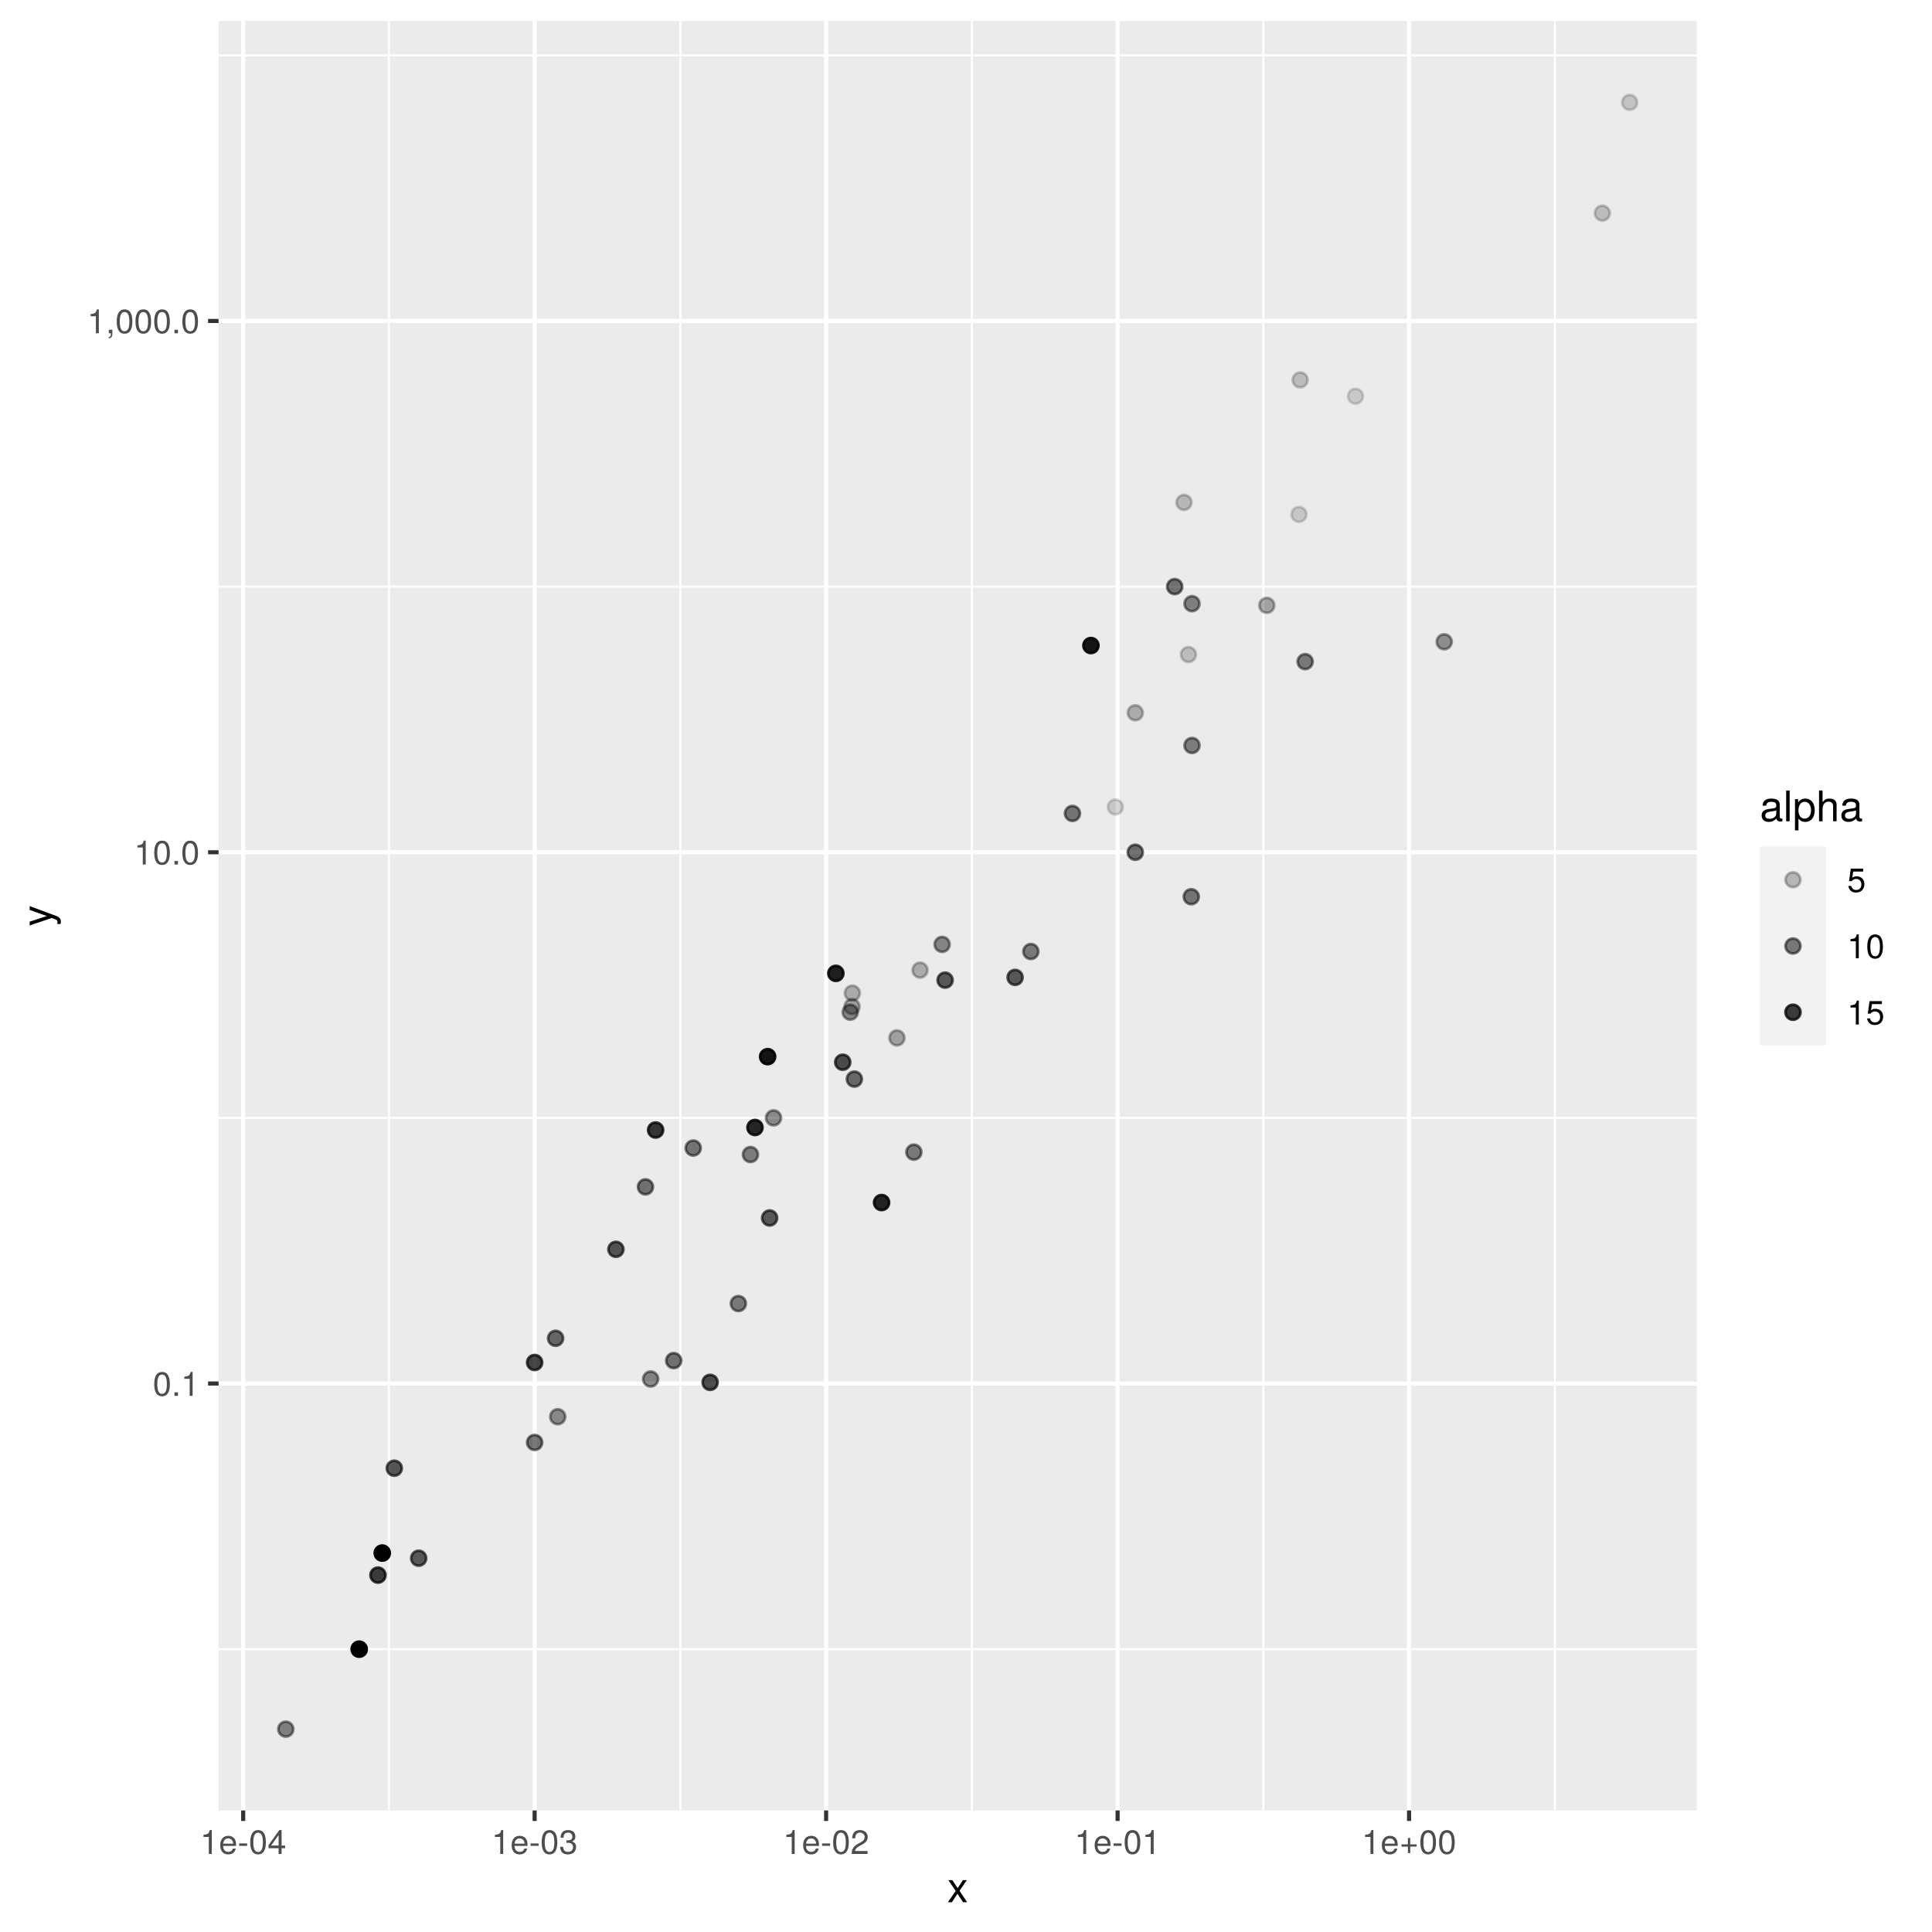
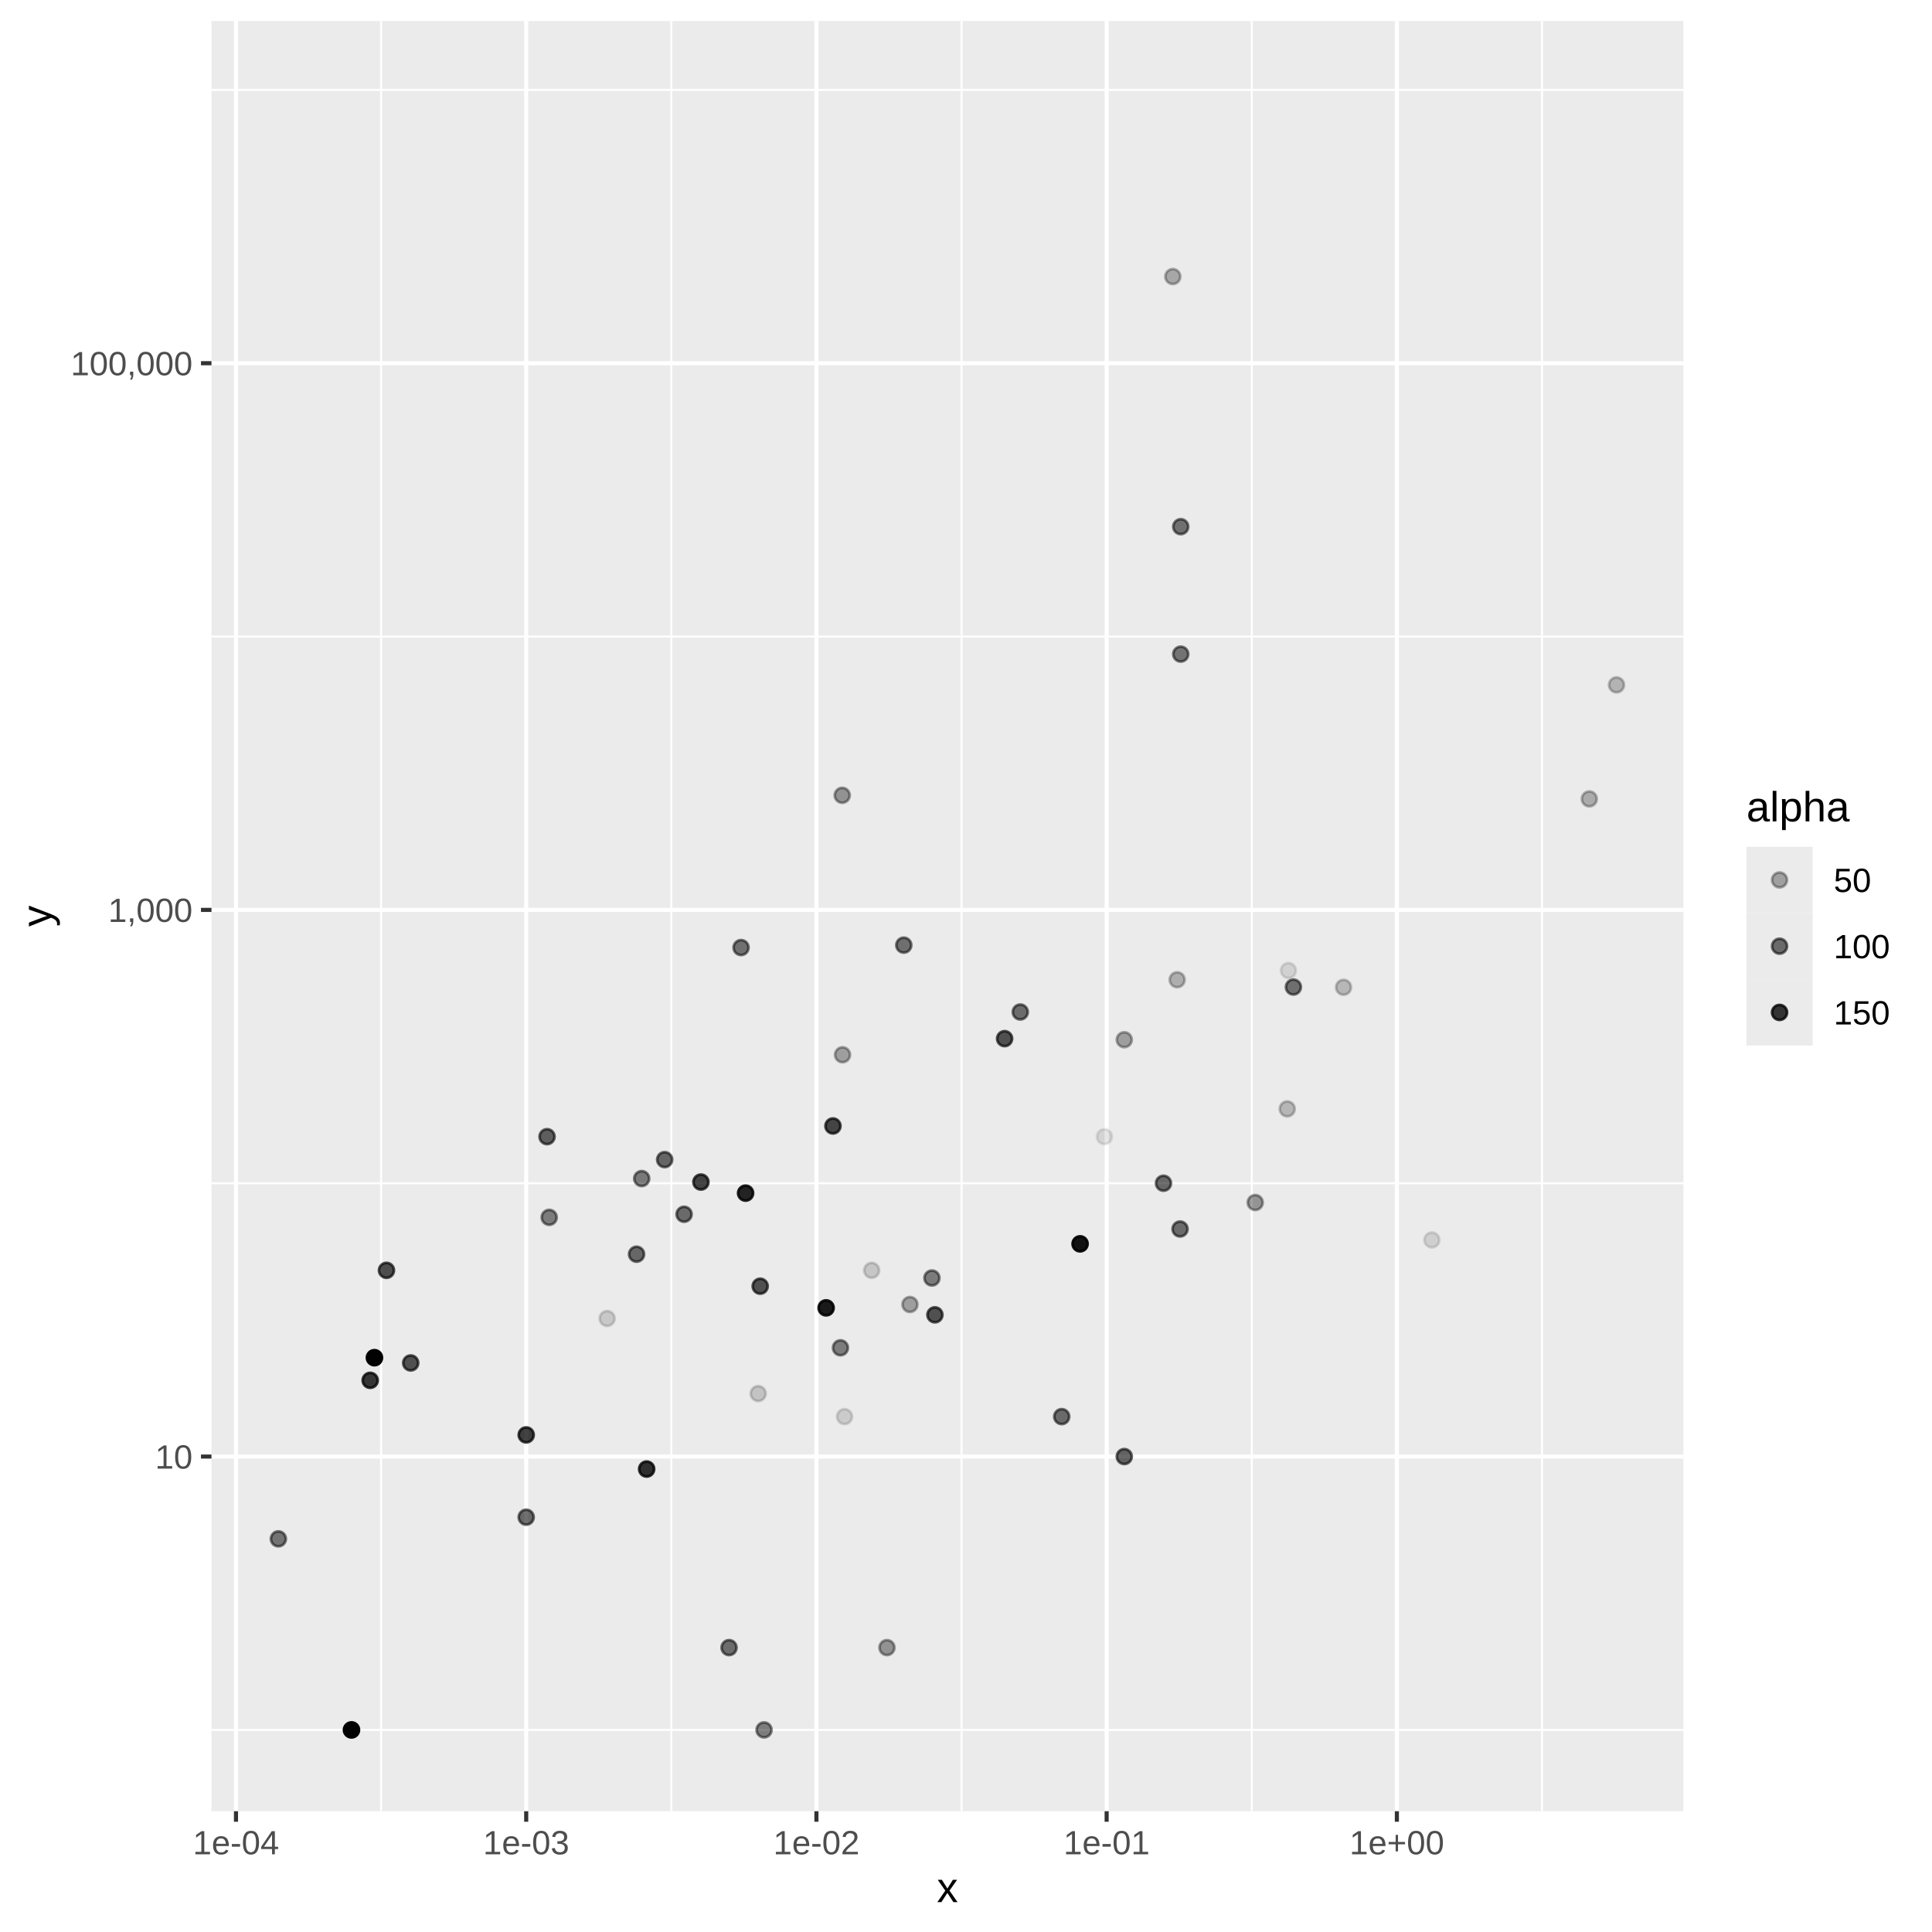
<svg xmlns="http://www.w3.org/2000/svg" class="svglite" width="504.00pt" height="504.00pt" viewBox="0 0 504.00 504.00">
  <defs>
    <style type="text/css">
    .svglite line, .svglite polyline, .svglite polygon, .svglite path, .svglite rect, .svglite circle {
      fill: none;
      stroke: #000000;
      stroke-linecap: round;
      stroke-linejoin: round;
      stroke-miterlimit: 10.00;
    }
    .svglite text {
      white-space: pre;
    }
  </style>
  </defs>
  <rect width="100%" height="100%" style="stroke: none; fill: #FFFFFF;" />
  <defs>
    <clipPath id="cpMC4wMHw1MDQuMDB8MC4wMHw1MDQuMDA=">
      <rect x="0.00" y="0.00" width="504.00" height="504.00" />
    </clipPath>
  </defs>
  <g clip-path="url(#cpMC4wMHw1MDQuMDB8MC4wMHw1MDQuMDA=)">
    <rect x="0.00" y="0.00" width="504.00" height="504.00" style="stroke-width: 1.07; stroke: #FFFFFF; fill: #FFFFFF;" />
  </g>
  <defs>
-     <clipPath id="cpNTcuMDJ8NDQyLjY1fDUuNDh8NDcyLjI5">
-       <rect x="57.02" y="5.48" width="385.63" height="466.82" />
+     <clipPath id="cpNTUuMTd8NDM5LjE2fDUuNDh8NDcyLjUw">
+       <rect x="55.17" y="5.48" width="383.99" height="467.02" />
    </clipPath>
  </defs>
-   <g clip-path="url(#cpNTcuMDJ8NDQyLjY1fDUuNDh8NDcyLjI5)">
-     <rect x="57.02" y="5.48" width="385.63" height="466.82" style="stroke-width: 1.07; stroke: none; fill: #EBEBEB;" />
-     <polyline points="57.02,430.22 442.65,430.22 " style="stroke-width: 0.53; stroke: #FFFFFF; stroke-linecap: butt;" />
-     <polyline points="57.02,291.62 442.65,291.62 " style="stroke-width: 0.53; stroke: #FFFFFF; stroke-linecap: butt;" />
-     <polyline points="57.02,153.03 442.65,153.03 " style="stroke-width: 0.53; stroke: #FFFFFF; stroke-linecap: butt;" />
-     <polyline points="57.02,14.44 442.65,14.44 " style="stroke-width: 0.53; stroke: #FFFFFF; stroke-linecap: butt;" />
-     <polyline points="101.46,472.29 101.46,5.48 " style="stroke-width: 0.53; stroke: #FFFFFF; stroke-linecap: butt;" />
-     <polyline points="177.49,472.29 177.49,5.48 " style="stroke-width: 0.53; stroke: #FFFFFF; stroke-linecap: butt;" />
-     <polyline points="253.53,472.29 253.53,5.48 " style="stroke-width: 0.53; stroke: #FFFFFF; stroke-linecap: butt;" />
-     <polyline points="329.56,472.29 329.56,5.48 " style="stroke-width: 0.53; stroke: #FFFFFF; stroke-linecap: butt;" />
-     <polyline points="405.60,472.29 405.60,5.48 " style="stroke-width: 0.53; stroke: #FFFFFF; stroke-linecap: butt;" />
-     <polyline points="57.02,360.92 442.65,360.92 " style="stroke-width: 1.07; stroke: #FFFFFF; stroke-linecap: butt;" />
-     <polyline points="57.02,222.33 442.65,222.33 " style="stroke-width: 1.07; stroke: #FFFFFF; stroke-linecap: butt;" />
-     <polyline points="57.02,83.73 442.65,83.73 " style="stroke-width: 1.07; stroke: #FFFFFF; stroke-linecap: butt;" />
-     <polyline points="63.44,472.29 63.44,5.48 " style="stroke-width: 1.07; stroke: #FFFFFF; stroke-linecap: butt;" />
-     <polyline points="139.47,472.29 139.47,5.48 " style="stroke-width: 1.07; stroke: #FFFFFF; stroke-linecap: butt;" />
-     <polyline points="215.51,472.29 215.51,5.48 " style="stroke-width: 1.07; stroke: #FFFFFF; stroke-linecap: butt;" />
-     <polyline points="291.55,472.29 291.55,5.48 " style="stroke-width: 1.07; stroke: #FFFFFF; stroke-linecap: butt;" />
-     <polyline points="367.58,472.29 367.58,5.48 " style="stroke-width: 1.07; stroke: #FFFFFF; stroke-linecap: butt;" />
-     <circle cx="229.98" cy="313.71" r="1.95" style="stroke-width: 0.71; stroke: #000000; stroke-opacity: 0.85; fill: #000000; fill-opacity: 0.85;" />
-     <circle cx="98.60" cy="410.90" r="1.95" style="stroke-width: 0.71; stroke: #000000; stroke-opacity: 0.75; fill: #000000; fill-opacity: 0.75;" />
-     <circle cx="339.17" cy="99.11" r="1.95" style="stroke-width: 0.71; stroke: #000000; stroke-opacity: 0.20; fill: #000000; fill-opacity: 0.20;" />
-     <circle cx="279.77" cy="212.20" r="1.95" style="stroke-width: 0.71; stroke: #000000; stroke-opacity: 0.51; fill: #000000; fill-opacity: 0.51;" />
-     <circle cx="290.95" cy="210.53" r="1.95" style="stroke-width: 0.71; stroke: #000000; stroke-opacity: 0.16; fill: #000000; fill-opacity: 0.16;" />
-     <circle cx="296.16" cy="185.94" r="1.95" style="stroke-width: 0.71; stroke: #000000; stroke-opacity: 0.27; fill: #000000; fill-opacity: 0.27;" />
-     <circle cx="195.77" cy="301.18" r="1.95" style="stroke-width: 0.71; stroke: #000000; stroke-opacity: 0.47; fill: #000000; fill-opacity: 0.47;" />
-     <circle cx="200.77" cy="317.73" r="1.95" style="stroke-width: 0.71; stroke: #000000; stroke-opacity: 0.63; fill: #000000; fill-opacity: 0.63;" />
-     <circle cx="139.47" cy="376.29" r="1.95" style="stroke-width: 0.71; stroke: #000000; stroke-opacity: 0.52; fill: #000000; fill-opacity: 0.52;" />
-     <circle cx="201.79" cy="291.62" r="1.95" style="stroke-width: 0.71; stroke: #000000; stroke-opacity: 0.42; fill: #000000; fill-opacity: 0.42;" />
-     <circle cx="74.55" cy="451.08" r="1.95" style="stroke-width: 0.71; stroke: #000000; stroke-opacity: 0.46; fill: #000000; fill-opacity: 0.46;" />
-     <circle cx="218.05" cy="253.92" r="1.95" style="stroke-width: 0.71; stroke: #000000; stroke-opacity: 0.87; fill: #000000; fill-opacity: 0.87;" />
-     <circle cx="222.35" cy="259.07" r="1.95" style="stroke-width: 0.71; stroke: #000000; stroke-opacity: 0.27; fill: #000000; fill-opacity: 0.27;" />
-     <circle cx="200.25" cy="275.65" r="1.95" style="stroke-width: 0.71; stroke: #000000; stroke-opacity: 0.91; fill: #000000; fill-opacity: 0.91;" />
-     <circle cx="418.00" cy="55.60" r="1.95" style="stroke-width: 0.71; stroke: #000000; stroke-opacity: 0.20; fill: #000000; fill-opacity: 0.20;" />
-     <circle cx="99.72" cy="405.15" r="1.95" style="stroke-width: 0.71; stroke: #000000; stroke-opacity: 0.99; fill: #000000; fill-opacity: 0.99;" />
-     <circle cx="353.61" cy="103.36" r="1.95" style="stroke-width: 0.71; stroke: #000000; stroke-opacity: 0.15; fill: #000000; fill-opacity: 0.15;" />
-     <circle cx="338.86" cy="134.19" r="1.95" style="stroke-width: 0.71; stroke: #000000; stroke-opacity: 0.16; fill: #000000; fill-opacity: 0.16;" />
-     <circle cx="180.84" cy="299.49" r="1.95" style="stroke-width: 0.71; stroke: #000000; stroke-opacity: 0.51; fill: #000000; fill-opacity: 0.51;" />
-     <circle cx="296.16" cy="222.33" r="1.95" style="stroke-width: 0.71; stroke: #000000; stroke-opacity: 0.55; fill: #000000; fill-opacity: 0.55;" />
-     <circle cx="246.55" cy="255.69" r="1.95" style="stroke-width: 0.71; stroke: #000000; stroke-opacity: 0.63; fill: #000000; fill-opacity: 0.63;" />
-     <circle cx="192.62" cy="340.06" r="1.95" style="stroke-width: 0.71; stroke: #000000; stroke-opacity: 0.49; fill: #000000; fill-opacity: 0.49;" />
-     <circle cx="330.47" cy="157.92" r="1.95" style="stroke-width: 0.71; stroke: #000000; stroke-opacity: 0.31; fill: #000000; fill-opacity: 0.31;" />
-     <circle cx="222.27" cy="262.58" r="1.95" style="stroke-width: 0.71; stroke: #000000; stroke-opacity: 0.32; fill: #000000; fill-opacity: 0.32;" />
-     <circle cx="376.75" cy="167.42" r="1.95" style="stroke-width: 0.71; stroke: #000000; stroke-opacity: 0.40; fill: #000000; fill-opacity: 0.40;" />
-     <circle cx="425.13" cy="26.70" r="1.95" style="stroke-width: 0.71; stroke: #000000; stroke-opacity: 0.17; fill: #000000; fill-opacity: 0.17;" />
-     <circle cx="310.77" cy="233.93" r="1.95" style="stroke-width: 0.71; stroke: #000000; stroke-opacity: 0.51; fill: #000000; fill-opacity: 0.51;" />
-     <circle cx="139.47" cy="355.43" r="1.95" style="stroke-width: 0.71; stroke: #000000; stroke-opacity: 0.72; fill: #000000; fill-opacity: 0.72;" />
-     <circle cx="109.22" cy="406.49" r="1.95" style="stroke-width: 0.71; stroke: #000000; stroke-opacity: 0.63; fill: #000000; fill-opacity: 0.63;" />
-     <circle cx="93.70" cy="430.22" r="1.95" style="stroke-width: 0.71; fill: #000000;" />
-     <circle cx="222.88" cy="281.50" r="1.95" style="stroke-width: 0.71; stroke: #000000; stroke-opacity: 0.56; fill: #000000; fill-opacity: 0.56;" />
-     <circle cx="221.80" cy="264.05" r="1.95" style="stroke-width: 0.71; stroke: #000000; stroke-opacity: 0.42; fill: #000000; fill-opacity: 0.42;" />
-     <circle cx="310.03" cy="170.75" r="1.95" style="stroke-width: 0.71; stroke: #000000; stroke-opacity: 0.20; fill: #000000; fill-opacity: 0.20;" />
-     <circle cx="340.47" cy="172.60" r="1.95" style="stroke-width: 0.71; stroke: #000000; stroke-opacity: 0.49; fill: #000000; fill-opacity: 0.49;" />
-     <circle cx="306.44" cy="153.03" r="1.95" style="stroke-width: 0.71; stroke: #000000; stroke-opacity: 0.53; fill: #000000; fill-opacity: 0.53;" />
-     <circle cx="310.96" cy="194.47" r="1.95" style="stroke-width: 0.71; stroke: #000000; stroke-opacity: 0.47; fill: #000000; fill-opacity: 0.47;" />
-     <circle cx="168.38" cy="309.62" r="1.95" style="stroke-width: 0.71; stroke: #000000; stroke-opacity: 0.52; fill: #000000; fill-opacity: 0.52;" />
-     <circle cx="219.84" cy="277.10" r="1.95" style="stroke-width: 0.71; stroke: #000000; stroke-opacity: 0.69; fill: #000000; fill-opacity: 0.69;" />
-     <circle cx="284.59" cy="168.40" r="1.95" style="stroke-width: 0.71; stroke: #000000; stroke-opacity: 0.91; fill: #000000; fill-opacity: 0.91;" />
-     <circle cx="240.01" cy="253.07" r="1.95" style="stroke-width: 0.71; stroke: #000000; stroke-opacity: 0.27; fill: #000000; fill-opacity: 0.27;" />
-     <circle cx="160.67" cy="325.91" r="1.95" style="stroke-width: 0.71; stroke: #000000; stroke-opacity: 0.65; fill: #000000; fill-opacity: 0.65;" />
-     <circle cx="238.40" cy="300.56" r="1.95" style="stroke-width: 0.71; stroke: #000000; stroke-opacity: 0.49; fill: #000000; fill-opacity: 0.49;" />
-     <circle cx="145.49" cy="369.58" r="1.95" style="stroke-width: 0.71; stroke: #000000; stroke-opacity: 0.42; fill: #000000; fill-opacity: 0.42;" />
-     <circle cx="144.94" cy="349.12" r="1.95" style="stroke-width: 0.71; stroke: #000000; stroke-opacity: 0.57; fill: #000000; fill-opacity: 0.57;" />
-     <circle cx="175.75" cy="354.94" r="1.95" style="stroke-width: 0.71; stroke: #000000; stroke-opacity: 0.53; fill: #000000; fill-opacity: 0.53;" />
-     <circle cx="196.95" cy="294.13" r="1.95" style="stroke-width: 0.71; stroke: #000000; stroke-opacity: 0.84; fill: #000000; fill-opacity: 0.84;" />
-     <circle cx="185.25" cy="360.62" r="1.95" style="stroke-width: 0.71; stroke: #000000; stroke-opacity: 0.69; fill: #000000; fill-opacity: 0.69;" />
-     <circle cx="102.86" cy="383.01" r="1.95" style="stroke-width: 0.71; stroke: #000000; stroke-opacity: 0.64; fill: #000000; fill-opacity: 0.64;" />
-     <circle cx="310.96" cy="157.48" r="1.95" style="stroke-width: 0.71; stroke: #000000; stroke-opacity: 0.46; fill: #000000; fill-opacity: 0.46;" />
-     <circle cx="245.77" cy="246.36" r="1.95" style="stroke-width: 0.71; stroke: #000000; stroke-opacity: 0.44; fill: #000000; fill-opacity: 0.44;" />
-     <circle cx="308.87" cy="131.06" r="1.95" style="stroke-width: 0.71; stroke: #000000; stroke-opacity: 0.22; fill: #000000; fill-opacity: 0.22;" />
-     <circle cx="171.03" cy="294.79" r="1.95" style="stroke-width: 0.71; stroke: #000000; stroke-opacity: 0.78; fill: #000000; fill-opacity: 0.78;" />
-     <circle cx="169.73" cy="359.74" r="1.95" style="stroke-width: 0.71; stroke: #000000; stroke-opacity: 0.45; fill: #000000; fill-opacity: 0.45;" />
-     <circle cx="233.99" cy="270.76" r="1.95" style="stroke-width: 0.71; stroke: #000000; stroke-opacity: 0.32; fill: #000000; fill-opacity: 0.32;" />
-     <circle cx="264.81" cy="254.97" r="1.95" style="stroke-width: 0.71; stroke: #000000; stroke-opacity: 0.63; fill: #000000; fill-opacity: 0.63;" />
-     <circle cx="268.92" cy="248.22" r="1.95" style="stroke-width: 0.71; stroke: #000000; stroke-opacity: 0.49; fill: #000000; fill-opacity: 0.49;" />
+   <g clip-path="url(#cpNTUuMTd8NDM5LjE2fDUuNDh8NDcyLjUw)">
+     <rect x="55.17" y="5.48" width="383.99" height="467.02" style="stroke-width: 1.07; stroke: none; fill: #EBEBEB;" />
+     <polyline points="55.17,451.28 439.16,451.28 " style="stroke-width: 0.53; stroke: #FFFFFF; stroke-linecap: butt;" />
+     <polyline points="55.17,308.67 439.16,308.67 " style="stroke-width: 0.53; stroke: #FFFFFF; stroke-linecap: butt;" />
+     <polyline points="55.17,166.06 439.16,166.06 " style="stroke-width: 0.53; stroke: #FFFFFF; stroke-linecap: butt;" />
+     <polyline points="55.17,23.44 439.16,23.44 " style="stroke-width: 0.53; stroke: #FFFFFF; stroke-linecap: butt;" />
+     <polyline points="99.42,472.50 99.42,5.48 " style="stroke-width: 0.53; stroke: #FFFFFF; stroke-linecap: butt;" />
+     <polyline points="175.13,472.50 175.13,5.48 " style="stroke-width: 0.53; stroke: #FFFFFF; stroke-linecap: butt;" />
+     <polyline points="250.84,472.50 250.84,5.48 " style="stroke-width: 0.53; stroke: #FFFFFF; stroke-linecap: butt;" />
+     <polyline points="326.55,472.50 326.55,5.48 " style="stroke-width: 0.53; stroke: #FFFFFF; stroke-linecap: butt;" />
+     <polyline points="402.26,472.50 402.26,5.48 " style="stroke-width: 0.53; stroke: #FFFFFF; stroke-linecap: butt;" />
+     <polyline points="55.17,379.97 439.16,379.97 " style="stroke-width: 1.07; stroke: #FFFFFF; stroke-linecap: butt;" />
+     <polyline points="55.17,237.36 439.16,237.36 " style="stroke-width: 1.07; stroke: #FFFFFF; stroke-linecap: butt;" />
+     <polyline points="55.17,94.75 439.16,94.75 " style="stroke-width: 1.07; stroke: #FFFFFF; stroke-linecap: butt;" />
+     <polyline points="61.56,472.50 61.56,5.48 " style="stroke-width: 1.07; stroke: #FFFFFF; stroke-linecap: butt;" />
+     <polyline points="137.27,472.50 137.27,5.48 " style="stroke-width: 1.07; stroke: #FFFFFF; stroke-linecap: butt;" />
+     <polyline points="212.98,472.50 212.98,5.48 " style="stroke-width: 1.07; stroke: #FFFFFF; stroke-linecap: butt;" />
+     <polyline points="288.69,472.50 288.69,5.48 " style="stroke-width: 1.07; stroke: #FFFFFF; stroke-linecap: butt;" />
+     <polyline points="364.40,472.50 364.40,5.48 " style="stroke-width: 1.07; stroke: #FFFFFF; stroke-linecap: butt;" />
+     <circle cx="227.39" cy="331.39" r="1.95" style="stroke-width: 0.71; stroke: #000000; stroke-opacity: 0.16; fill: #000000; fill-opacity: 0.16;" />
+     <circle cx="96.57" cy="360.09" r="1.95" style="stroke-width: 0.71; stroke: #000000; stroke-opacity: 0.77; fill: #000000; fill-opacity: 0.77;" />
+     <circle cx="336.11" cy="253.18" r="1.95" style="stroke-width: 0.71; stroke: #000000; stroke-opacity: 0.11; fill: #000000; fill-opacity: 0.11;" />
+     <circle cx="276.97" cy="369.55" r="1.95" style="stroke-width: 0.71; stroke: #000000; stroke-opacity: 0.55; fill: #000000; fill-opacity: 0.55;" />
+     <circle cx="288.10" cy="296.52" r="1.95" style="stroke-width: 0.71; stroke: #000000; stroke-opacity: 0.10; fill: #000000; fill-opacity: 0.10;" />
+     <circle cx="293.29" cy="271.23" r="1.95" style="stroke-width: 0.71; stroke: #000000; stroke-opacity: 0.33; fill: #000000; fill-opacity: 0.33;" />
+     <circle cx="193.32" cy="247.19" r="1.95" style="stroke-width: 0.71; stroke: #000000; stroke-opacity: 0.52; fill: #000000; fill-opacity: 0.52;" />
+     <circle cx="198.31" cy="335.53" r="1.95" style="stroke-width: 0.71; stroke: #000000; stroke-opacity: 0.66; fill: #000000; fill-opacity: 0.66;" />
+     <circle cx="137.27" cy="395.79" r="1.95" style="stroke-width: 0.71; stroke: #000000; stroke-opacity: 0.56; fill: #000000; fill-opacity: 0.56;" />
+     <circle cx="199.32" cy="451.28" r="1.95" style="stroke-width: 0.71; stroke: #000000; stroke-opacity: 0.47; fill: #000000; fill-opacity: 0.47;" />
+     <circle cx="72.62" cy="401.44" r="1.95" style="stroke-width: 0.71; stroke: #000000; stroke-opacity: 0.51; fill: #000000; fill-opacity: 0.51;" />
+     <circle cx="215.51" cy="341.18" r="1.95" style="stroke-width: 0.71; stroke: #000000; stroke-opacity: 0.89; fill: #000000; fill-opacity: 0.89;" />
+     <circle cx="219.79" cy="275.16" r="1.95" style="stroke-width: 0.71; stroke: #000000; stroke-opacity: 0.33; fill: #000000; fill-opacity: 0.33;" />
+     <circle cx="197.79" cy="363.54" r="1.95" style="stroke-width: 0.71; stroke: #000000; stroke-opacity: 0.17; fill: #000000; fill-opacity: 0.17;" />
+     <circle cx="414.60" cy="208.41" r="1.95" style="stroke-width: 0.71; stroke: #000000; stroke-opacity: 0.27; fill: #000000; fill-opacity: 0.27;" />
+     <circle cx="97.68" cy="354.18" r="1.95" style="stroke-width: 0.71; stroke: #000000; stroke-opacity: 0.99; fill: #000000; fill-opacity: 0.99;" />
+     <circle cx="350.49" cy="257.55" r="1.95" style="stroke-width: 0.71; stroke: #000000; stroke-opacity: 0.22; fill: #000000; fill-opacity: 0.22;" />
+     <circle cx="335.80" cy="289.28" r="1.95" style="stroke-width: 0.71; stroke: #000000; stroke-opacity: 0.23; fill: #000000; fill-opacity: 0.23;" />
+     <circle cx="178.46" cy="316.76" r="1.95" style="stroke-width: 0.71; stroke: #000000; stroke-opacity: 0.55; fill: #000000; fill-opacity: 0.55;" />
+     <circle cx="293.29" cy="379.97" r="1.95" style="stroke-width: 0.71; stroke: #000000; stroke-opacity: 0.59; fill: #000000; fill-opacity: 0.59;" />
+     <circle cx="243.89" cy="343.00" r="1.95" style="stroke-width: 0.71; stroke: #000000; stroke-opacity: 0.66; fill: #000000; fill-opacity: 0.66;" />
+     <circle cx="190.19" cy="429.81" r="1.95" style="stroke-width: 0.71; stroke: #000000; stroke-opacity: 0.54; fill: #000000; fill-opacity: 0.54;" />
+     <circle cx="327.45" cy="313.70" r="1.95" style="stroke-width: 0.71; stroke: #000000; stroke-opacity: 0.37; fill: #000000; fill-opacity: 0.37;" />
+     <circle cx="219.71" cy="207.47" r="1.95" style="stroke-width: 0.71; stroke: #000000; stroke-opacity: 0.38; fill: #000000; fill-opacity: 0.38;" />
+     <circle cx="373.53" cy="323.47" r="1.95" style="stroke-width: 0.71; stroke: #000000; stroke-opacity: 0.12; fill: #000000; fill-opacity: 0.12;" />
+     <circle cx="421.70" cy="178.67" r="1.95" style="stroke-width: 0.71; stroke: #000000; stroke-opacity: 0.24; fill: #000000; fill-opacity: 0.24;" />
+     <circle cx="307.84" cy="320.61" r="1.95" style="stroke-width: 0.71; stroke: #000000; stroke-opacity: 0.55; fill: #000000; fill-opacity: 0.55;" />
+     <circle cx="137.27" cy="374.32" r="1.95" style="stroke-width: 0.71; stroke: #000000; stroke-opacity: 0.74; fill: #000000; fill-opacity: 0.74;" />
+     <circle cx="107.14" cy="355.55" r="1.95" style="stroke-width: 0.71; stroke: #000000; stroke-opacity: 0.66; fill: #000000; fill-opacity: 0.66;" />
+     <circle cx="91.69" cy="451.28" r="1.95" style="stroke-width: 0.71; fill: #000000;" />
+     <circle cx="220.32" cy="369.55" r="1.95" style="stroke-width: 0.71; stroke: #000000; stroke-opacity: 0.14; fill: #000000; fill-opacity: 0.14;" />
+     <circle cx="219.25" cy="351.60" r="1.95" style="stroke-width: 0.71; stroke: #000000; stroke-opacity: 0.47; fill: #000000; fill-opacity: 0.47;" />
+     <circle cx="307.09" cy="255.59" r="1.95" style="stroke-width: 0.71; stroke: #000000; stroke-opacity: 0.26; fill: #000000; fill-opacity: 0.26;" />
+     <circle cx="337.41" cy="257.49" r="1.95" style="stroke-width: 0.71; stroke: #000000; stroke-opacity: 0.53; fill: #000000; fill-opacity: 0.53;" />
+     <circle cx="303.52" cy="308.67" r="1.95" style="stroke-width: 0.71; stroke: #000000; stroke-opacity: 0.56; fill: #000000; fill-opacity: 0.56;" />
+     <circle cx="308.02" cy="137.39" r="1.95" style="stroke-width: 0.71; stroke: #000000; stroke-opacity: 0.52; fill: #000000; fill-opacity: 0.52;" />
+     <circle cx="166.06" cy="327.18" r="1.95" style="stroke-width: 0.71; stroke: #000000; stroke-opacity: 0.56; fill: #000000; fill-opacity: 0.56;" />
+     <circle cx="217.29" cy="293.73" r="1.95" style="stroke-width: 0.71; stroke: #000000; stroke-opacity: 0.71; fill: #000000; fill-opacity: 0.71;" />
+     <circle cx="281.76" cy="324.48" r="1.95" style="stroke-width: 0.71; stroke: #000000; stroke-opacity: 0.92; fill: #000000; fill-opacity: 0.92;" />
+     <circle cx="237.38" cy="340.30" r="1.95" style="stroke-width: 0.71; stroke: #000000; stroke-opacity: 0.33; fill: #000000; fill-opacity: 0.33;" />
+     <circle cx="158.38" cy="343.95" r="1.95" style="stroke-width: 0.71; stroke: #000000; stroke-opacity: 0.15; fill: #000000; fill-opacity: 0.15;" />
+     <circle cx="235.77" cy="246.56" r="1.95" style="stroke-width: 0.71; stroke: #000000; stroke-opacity: 0.53; fill: #000000; fill-opacity: 0.53;" />
+     <circle cx="143.27" cy="317.57" r="1.95" style="stroke-width: 0.71; stroke: #000000; stroke-opacity: 0.47; fill: #000000; fill-opacity: 0.47;" />
+     <circle cx="142.71" cy="296.52" r="1.95" style="stroke-width: 0.71; stroke: #000000; stroke-opacity: 0.60; fill: #000000; fill-opacity: 0.60;" />
+     <circle cx="173.39" cy="302.51" r="1.95" style="stroke-width: 0.71; stroke: #000000; stroke-opacity: 0.57; fill: #000000; fill-opacity: 0.57;" />
+     <circle cx="194.50" cy="311.25" r="1.95" style="stroke-width: 0.71; stroke: #000000; stroke-opacity: 0.85; fill: #000000; fill-opacity: 0.85;" />
+     <circle cx="182.85" cy="308.36" r="1.95" style="stroke-width: 0.71; stroke: #000000; stroke-opacity: 0.72; fill: #000000; fill-opacity: 0.72;" />
+     <circle cx="100.82" cy="331.39" r="1.95" style="stroke-width: 0.71; stroke: #000000; stroke-opacity: 0.67; fill: #000000; fill-opacity: 0.67;" />
+     <circle cx="308.02" cy="170.64" r="1.95" style="stroke-width: 0.71; stroke: #000000; stroke-opacity: 0.51; fill: #000000; fill-opacity: 0.51;" />
+     <circle cx="243.11" cy="333.39" r="1.95" style="stroke-width: 0.71; stroke: #000000; stroke-opacity: 0.48; fill: #000000; fill-opacity: 0.48;" />
+     <circle cx="305.95" cy="72.14" r="1.95" style="stroke-width: 0.71; stroke: #000000; stroke-opacity: 0.29; fill: #000000; fill-opacity: 0.29;" />
+     <circle cx="168.69" cy="383.23" r="1.95" style="stroke-width: 0.71; stroke: #000000; stroke-opacity: 0.80; fill: #000000; fill-opacity: 0.80;" />
+     <circle cx="167.40" cy="307.45" r="1.95" style="stroke-width: 0.71; stroke: #000000; stroke-opacity: 0.49; fill: #000000; fill-opacity: 0.49;" />
+     <circle cx="231.38" cy="429.81" r="1.95" style="stroke-width: 0.71; stroke: #000000; stroke-opacity: 0.38; fill: #000000; fill-opacity: 0.38;" />
+     <circle cx="262.07" cy="270.95" r="1.95" style="stroke-width: 0.71; stroke: #000000; stroke-opacity: 0.66; fill: #000000; fill-opacity: 0.66;" />
+     <circle cx="266.16" cy="264.00" r="1.95" style="stroke-width: 0.71; stroke: #000000; stroke-opacity: 0.54; fill: #000000; fill-opacity: 0.54;" />
  </g>
  <g clip-path="url(#cpMC4wMHw1MDQuMDB8MC4wMHw1MDQuMDA=)">
-     <text x="52.09" y="364.13" text-anchor="end" style="font-size: 8.80px;fill: #4D4D4D; font-family: &quot;TeX Gyre Heros&quot;;" textLength="13.98px" lengthAdjust="spacingAndGlyphs">0.1</text>
-     <text x="52.09" y="225.53" text-anchor="end" style="font-size: 8.80px;fill: #4D4D4D; font-family: &quot;TeX Gyre Heros&quot;;" textLength="19.58px" lengthAdjust="spacingAndGlyphs">10.0</text>
-     <text x="52.09" y="86.94" text-anchor="end" style="font-size: 8.80px;fill: #4D4D4D; font-family: &quot;TeX Gyre Heros&quot;;" textLength="33.56px" lengthAdjust="spacingAndGlyphs">1,000.0</text>
-     <polyline points="54.28,360.92 57.02,360.92 " style="stroke-width: 1.07; stroke: #333333; stroke-linecap: butt;" />
-     <polyline points="54.28,222.33 57.02,222.33 " style="stroke-width: 1.07; stroke: #333333; stroke-linecap: butt;" />
-     <polyline points="54.28,83.73 57.02,83.73 " style="stroke-width: 1.07; stroke: #333333; stroke-linecap: butt;" />
-     <polyline points="63.44,475.03 63.44,472.29 " style="stroke-width: 1.07; stroke: #333333; stroke-linecap: butt;" />
-     <polyline points="139.47,475.03 139.47,472.29 " style="stroke-width: 1.07; stroke: #333333; stroke-linecap: butt;" />
-     <polyline points="215.51,475.03 215.51,472.29 " style="stroke-width: 1.07; stroke: #333333; stroke-linecap: butt;" />
-     <polyline points="291.55,475.03 291.55,472.29 " style="stroke-width: 1.07; stroke: #333333; stroke-linecap: butt;" />
-     <polyline points="367.58,475.03 367.58,472.29 " style="stroke-width: 1.07; stroke: #333333; stroke-linecap: butt;" />
-     <text x="63.44" y="483.64" text-anchor="middle" style="font-size: 8.80px;fill: #4D4D4D; font-family: &quot;TeX Gyre Heros&quot;;" textLength="25.37px" lengthAdjust="spacingAndGlyphs">1e-04</text>
-     <text x="139.47" y="483.64" text-anchor="middle" style="font-size: 8.80px;fill: #4D4D4D; font-family: &quot;TeX Gyre Heros&quot;;" textLength="25.37px" lengthAdjust="spacingAndGlyphs">1e-03</text>
-     <text x="215.51" y="483.64" text-anchor="middle" style="font-size: 8.80px;fill: #4D4D4D; font-family: &quot;TeX Gyre Heros&quot;;" textLength="25.37px" lengthAdjust="spacingAndGlyphs">1e-02</text>
-     <text x="291.55" y="483.64" text-anchor="middle" style="font-size: 8.80px;fill: #4D4D4D; font-family: &quot;TeX Gyre Heros&quot;;" textLength="25.37px" lengthAdjust="spacingAndGlyphs">1e-01</text>
-     <text x="367.58" y="483.64" text-anchor="middle" style="font-size: 8.80px;fill: #4D4D4D; font-family: &quot;TeX Gyre Heros&quot;;" textLength="29.57px" lengthAdjust="spacingAndGlyphs">1e+00</text>
-     <text x="249.84" y="496.23" text-anchor="middle" style="font-size: 11.00px; font-family: &quot;TeX Gyre Heros&quot;;" textLength="6.51px" lengthAdjust="spacingAndGlyphs">x</text>
-     <text transform="translate(13.50,238.89) rotate(-90)" text-anchor="middle" style="font-size: 11.00px; font-family: &quot;TeX Gyre Heros&quot;;" textLength="6.51px" lengthAdjust="spacingAndGlyphs">y</text>
-     <rect x="453.61" y="199.59" width="44.91" height="78.59" style="stroke-width: 1.07; stroke: none; fill: #FFFFFF;" />
-     <text x="459.09" y="214.24" style="font-size: 11.00px; font-family: &quot;TeX Gyre Heros&quot;;" textLength="30.49px" lengthAdjust="spacingAndGlyphs">alpha</text>
-     <rect x="459.09" y="220.86" width="17.28" height="17.28" style="stroke-width: 1.07; stroke: none; fill: #F2F2F2;" />
-     <circle cx="467.73" cy="229.50" r="1.95" style="stroke-width: 0.71; stroke: #000000; stroke-opacity: 0.25; fill: #000000; fill-opacity: 0.25;" />
-     <rect x="459.09" y="238.14" width="17.28" height="17.28" style="stroke-width: 1.07; stroke: none; fill: #F2F2F2;" />
-     <circle cx="467.73" cy="246.78" r="1.95" style="stroke-width: 0.71; stroke: #000000; stroke-opacity: 0.51; fill: #000000; fill-opacity: 0.51;" />
-     <rect x="459.09" y="255.42" width="17.28" height="17.28" style="stroke-width: 1.07; stroke: none; fill: #F2F2F2;" />
-     <circle cx="467.73" cy="264.06" r="1.95" style="stroke-width: 0.71; stroke: #000000; stroke-opacity: 0.76; fill: #000000; fill-opacity: 0.76;" />
-     <text x="481.85" y="232.71" style="font-size: 8.80px; font-family: &quot;TeX Gyre Heros&quot;;" textLength="5.59px" lengthAdjust="spacingAndGlyphs">5</text>
-     <text x="481.85" y="249.99" style="font-size: 8.80px; font-family: &quot;TeX Gyre Heros&quot;;" textLength="11.19px" lengthAdjust="spacingAndGlyphs">10</text>
-     <text x="481.85" y="267.27" style="font-size: 8.80px; font-family: &quot;TeX Gyre Heros&quot;;" textLength="11.19px" lengthAdjust="spacingAndGlyphs">15</text>
+     <text x="50.24" y="383.12" text-anchor="end" style="font-size: 8.80px;fill: #4D4D4D; font-family: &quot;Arial&quot;;" textLength="9.79px" lengthAdjust="spacingAndGlyphs">10</text>
+     <text x="50.24" y="240.51" text-anchor="end" style="font-size: 8.80px;fill: #4D4D4D; font-family: &quot;Arial&quot;;" textLength="22.03px" lengthAdjust="spacingAndGlyphs">1,000</text>
+     <text x="50.24" y="97.90" text-anchor="end" style="font-size: 8.80px;fill: #4D4D4D; font-family: &quot;Arial&quot;;" textLength="31.82px" lengthAdjust="spacingAndGlyphs">100,000</text>
+     <polyline points="52.43,379.97 55.17,379.97 " style="stroke-width: 1.07; stroke: #333333; stroke-linecap: butt;" />
+     <polyline points="52.43,237.36 55.17,237.36 " style="stroke-width: 1.07; stroke: #333333; stroke-linecap: butt;" />
+     <polyline points="52.43,94.75 55.17,94.75 " style="stroke-width: 1.07; stroke: #333333; stroke-linecap: butt;" />
+     <polyline points="61.56,475.24 61.56,472.50 " style="stroke-width: 1.07; stroke: #333333; stroke-linecap: butt;" />
+     <polyline points="137.27,475.24 137.27,472.50 " style="stroke-width: 1.07; stroke: #333333; stroke-linecap: butt;" />
+     <polyline points="212.98,475.24 212.98,472.50 " style="stroke-width: 1.07; stroke: #333333; stroke-linecap: butt;" />
+     <polyline points="288.69,475.24 288.69,472.50 " style="stroke-width: 1.07; stroke: #333333; stroke-linecap: butt;" />
+     <polyline points="364.40,475.24 364.40,472.50 " style="stroke-width: 1.07; stroke: #333333; stroke-linecap: butt;" />
+     <text x="61.56" y="483.74" text-anchor="middle" style="font-size: 8.80px;fill: #4D4D4D; font-family: &quot;Arial&quot;;" textLength="22.51px" lengthAdjust="spacingAndGlyphs">1e-04</text>
+     <text x="137.27" y="483.74" text-anchor="middle" style="font-size: 8.80px;fill: #4D4D4D; font-family: &quot;Arial&quot;;" textLength="22.51px" lengthAdjust="spacingAndGlyphs">1e-03</text>
+     <text x="212.98" y="483.74" text-anchor="middle" style="font-size: 8.80px;fill: #4D4D4D; font-family: &quot;Arial&quot;;" textLength="22.51px" lengthAdjust="spacingAndGlyphs">1e-02</text>
+     <text x="288.69" y="483.74" text-anchor="middle" style="font-size: 8.80px;fill: #4D4D4D; font-family: &quot;Arial&quot;;" textLength="22.51px" lengthAdjust="spacingAndGlyphs">1e-01</text>
+     <text x="364.40" y="483.74" text-anchor="middle" style="font-size: 8.80px;fill: #4D4D4D; font-family: &quot;Arial&quot;;" textLength="24.72px" lengthAdjust="spacingAndGlyphs">1e+00</text>
+     <text x="247.16" y="496.20" text-anchor="middle" style="font-size: 11.00px; font-family: &quot;Arial&quot;;" textLength="5.50px" lengthAdjust="spacingAndGlyphs">x</text>
+     <text transform="translate(13.36,238.99) rotate(-90)" text-anchor="middle" style="font-size: 11.00px; font-family: &quot;Arial&quot;;" textLength="5.50px" lengthAdjust="spacingAndGlyphs">y</text>
+     <rect x="450.11" y="199.75" width="48.41" height="78.47" style="stroke-width: 1.07; stroke: none; fill: #FFFFFF;" />
+     <text x="455.59" y="214.27" style="font-size: 11.00px; font-family: &quot;Arial&quot;;" textLength="26.92px" lengthAdjust="spacingAndGlyphs">alpha</text>
+     <rect x="455.59" y="220.91" width="17.28" height="17.28" style="stroke-width: 1.07; stroke: none; fill: #EBEBEB;" />
+     <circle cx="464.23" cy="229.55" r="1.95" style="stroke-width: 0.71; stroke: #000000; stroke-opacity: 0.32; fill: #000000; fill-opacity: 0.32;" />
+     <rect x="455.59" y="238.19" width="17.28" height="17.28" style="stroke-width: 1.07; stroke: none; fill: #EBEBEB;" />
+     <circle cx="464.23" cy="246.83" r="1.95" style="stroke-width: 0.71; stroke: #000000; stroke-opacity: 0.55; fill: #000000; fill-opacity: 0.55;" />
+     <rect x="455.59" y="255.47" width="17.28" height="17.28" style="stroke-width: 1.07; stroke: none; fill: #EBEBEB;" />
+     <circle cx="464.23" cy="264.11" r="1.95" style="stroke-width: 0.71; stroke: #000000; stroke-opacity: 0.78; fill: #000000; fill-opacity: 0.78;" />
+     <text x="478.35" y="232.70" style="font-size: 8.80px; font-family: &quot;Arial&quot;;" textLength="9.79px" lengthAdjust="spacingAndGlyphs">50</text>
+     <text x="478.35" y="249.98" style="font-size: 8.80px; font-family: &quot;Arial&quot;;" textLength="14.69px" lengthAdjust="spacingAndGlyphs">100</text>
+     <text x="478.35" y="267.26" style="font-size: 8.80px; font-family: &quot;Arial&quot;;" textLength="14.69px" lengthAdjust="spacingAndGlyphs">150</text>
  </g>
</svg>
